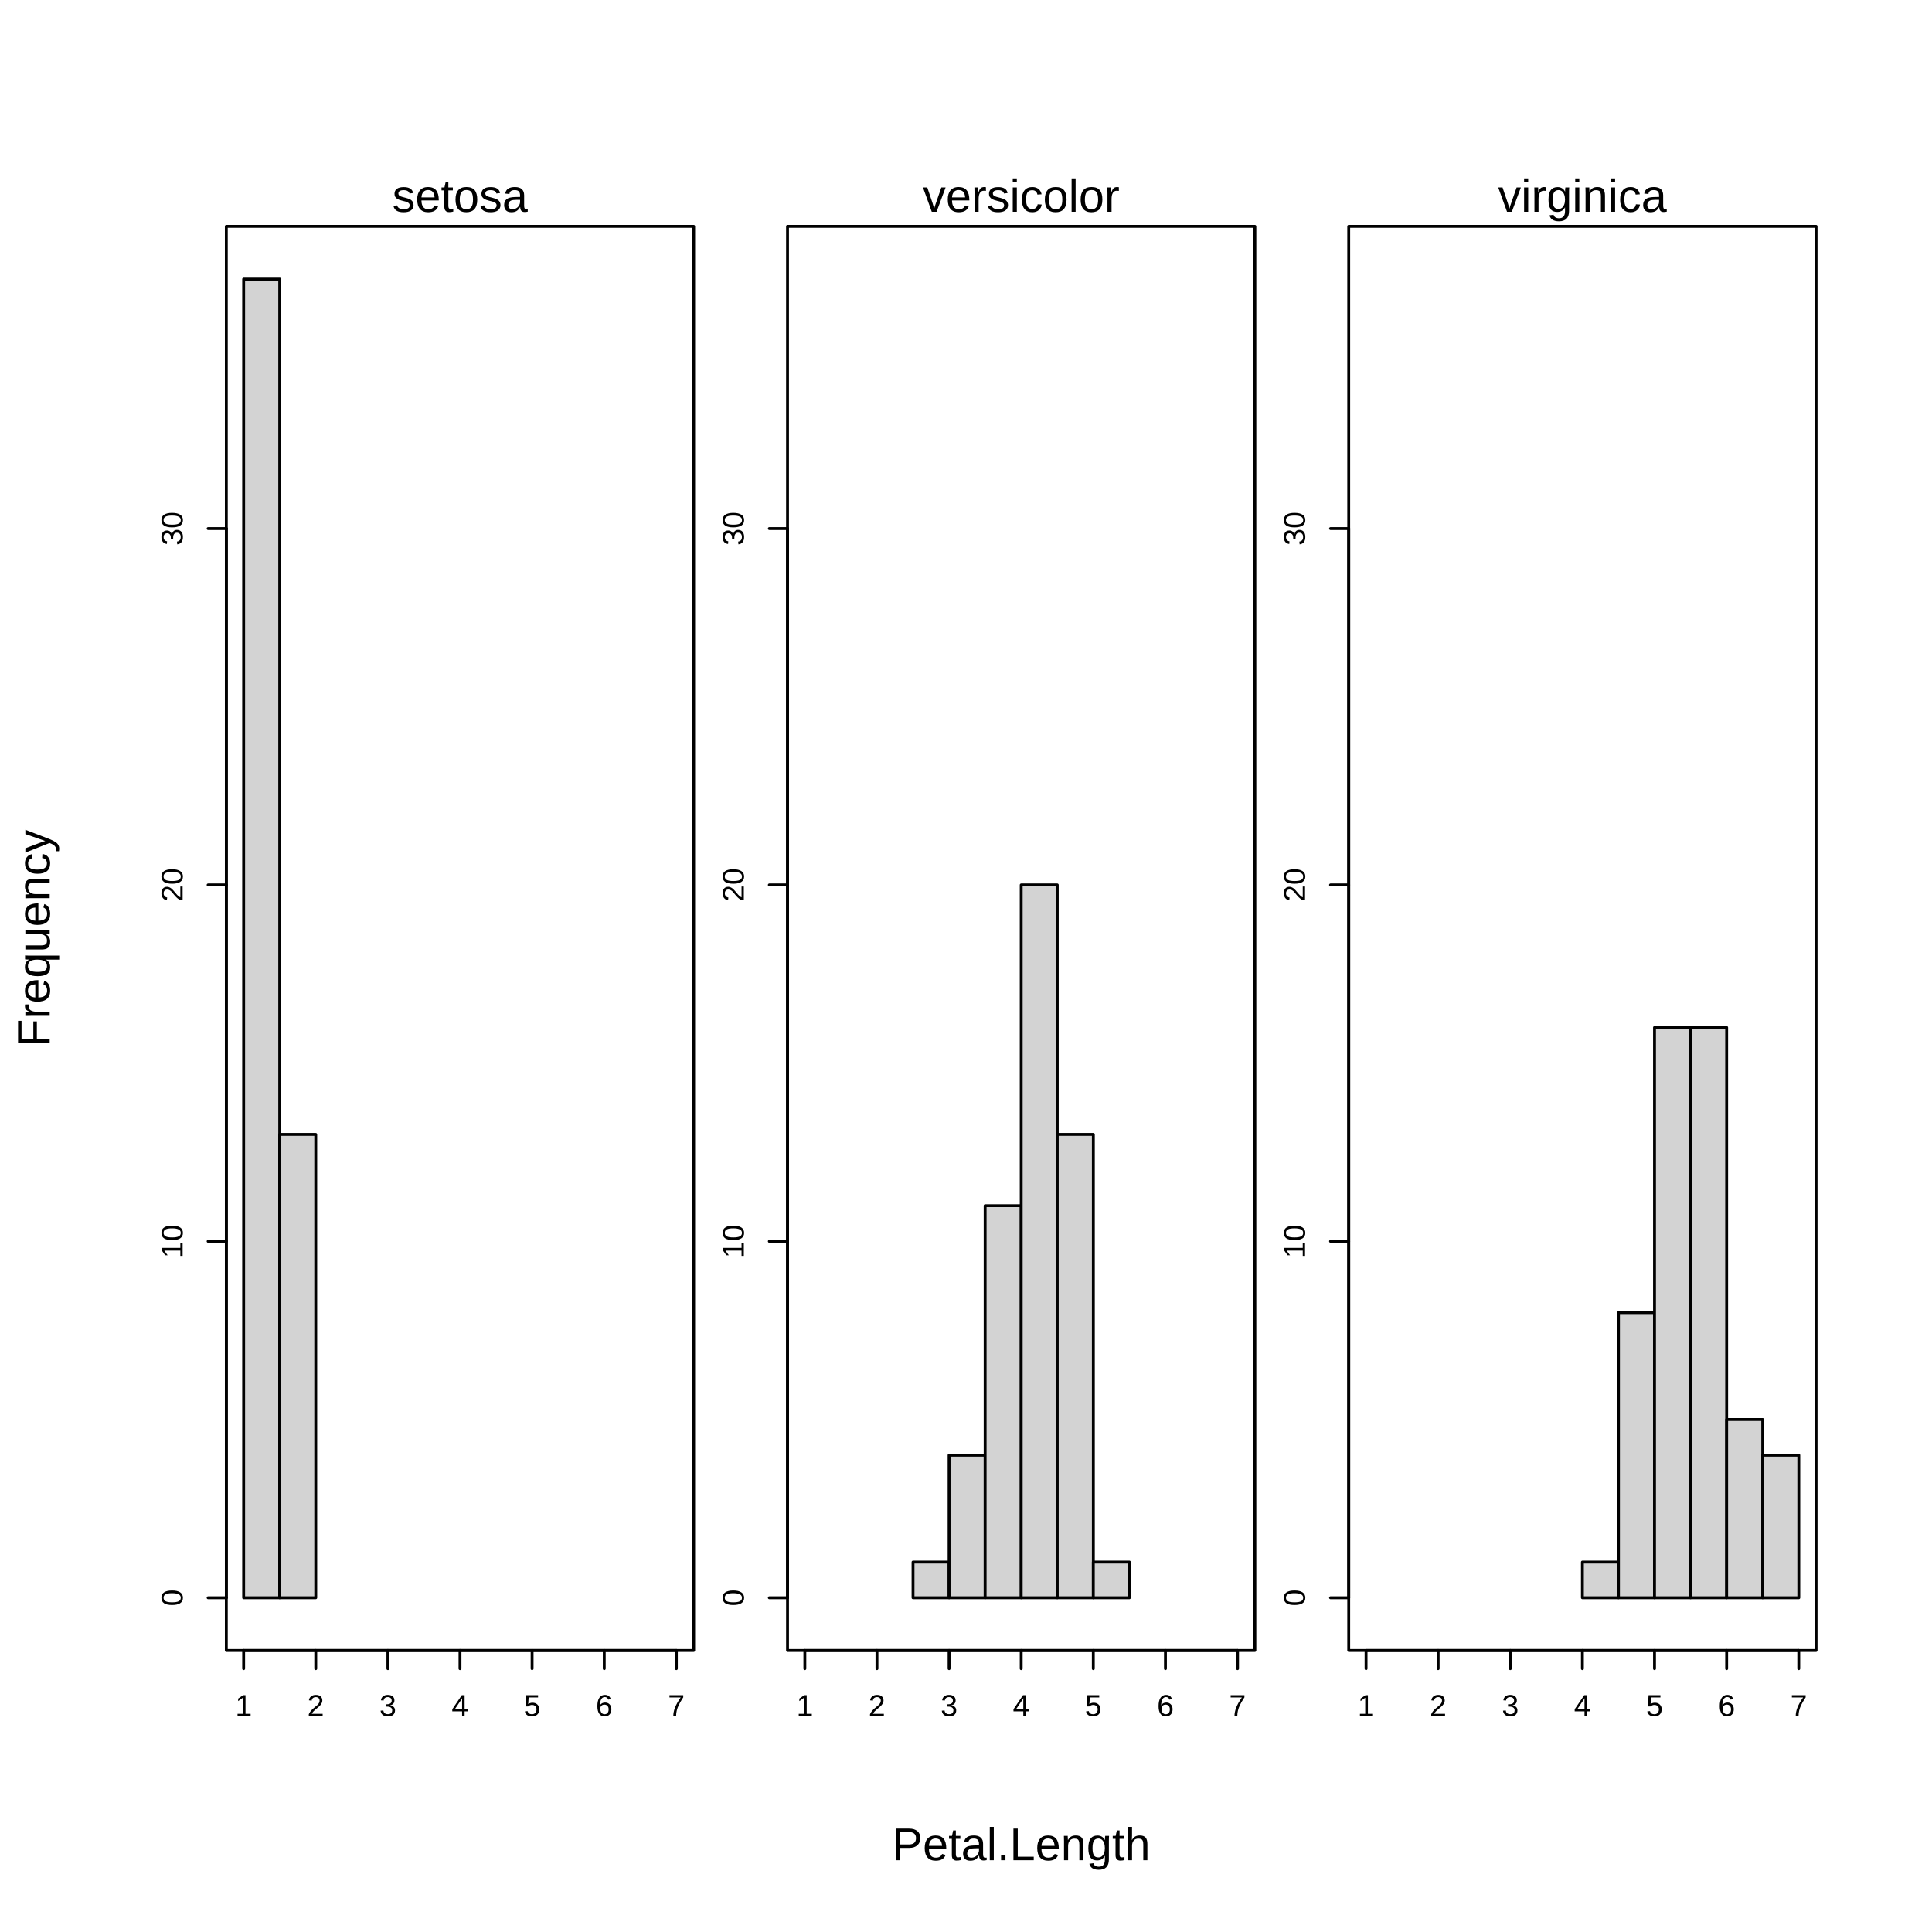
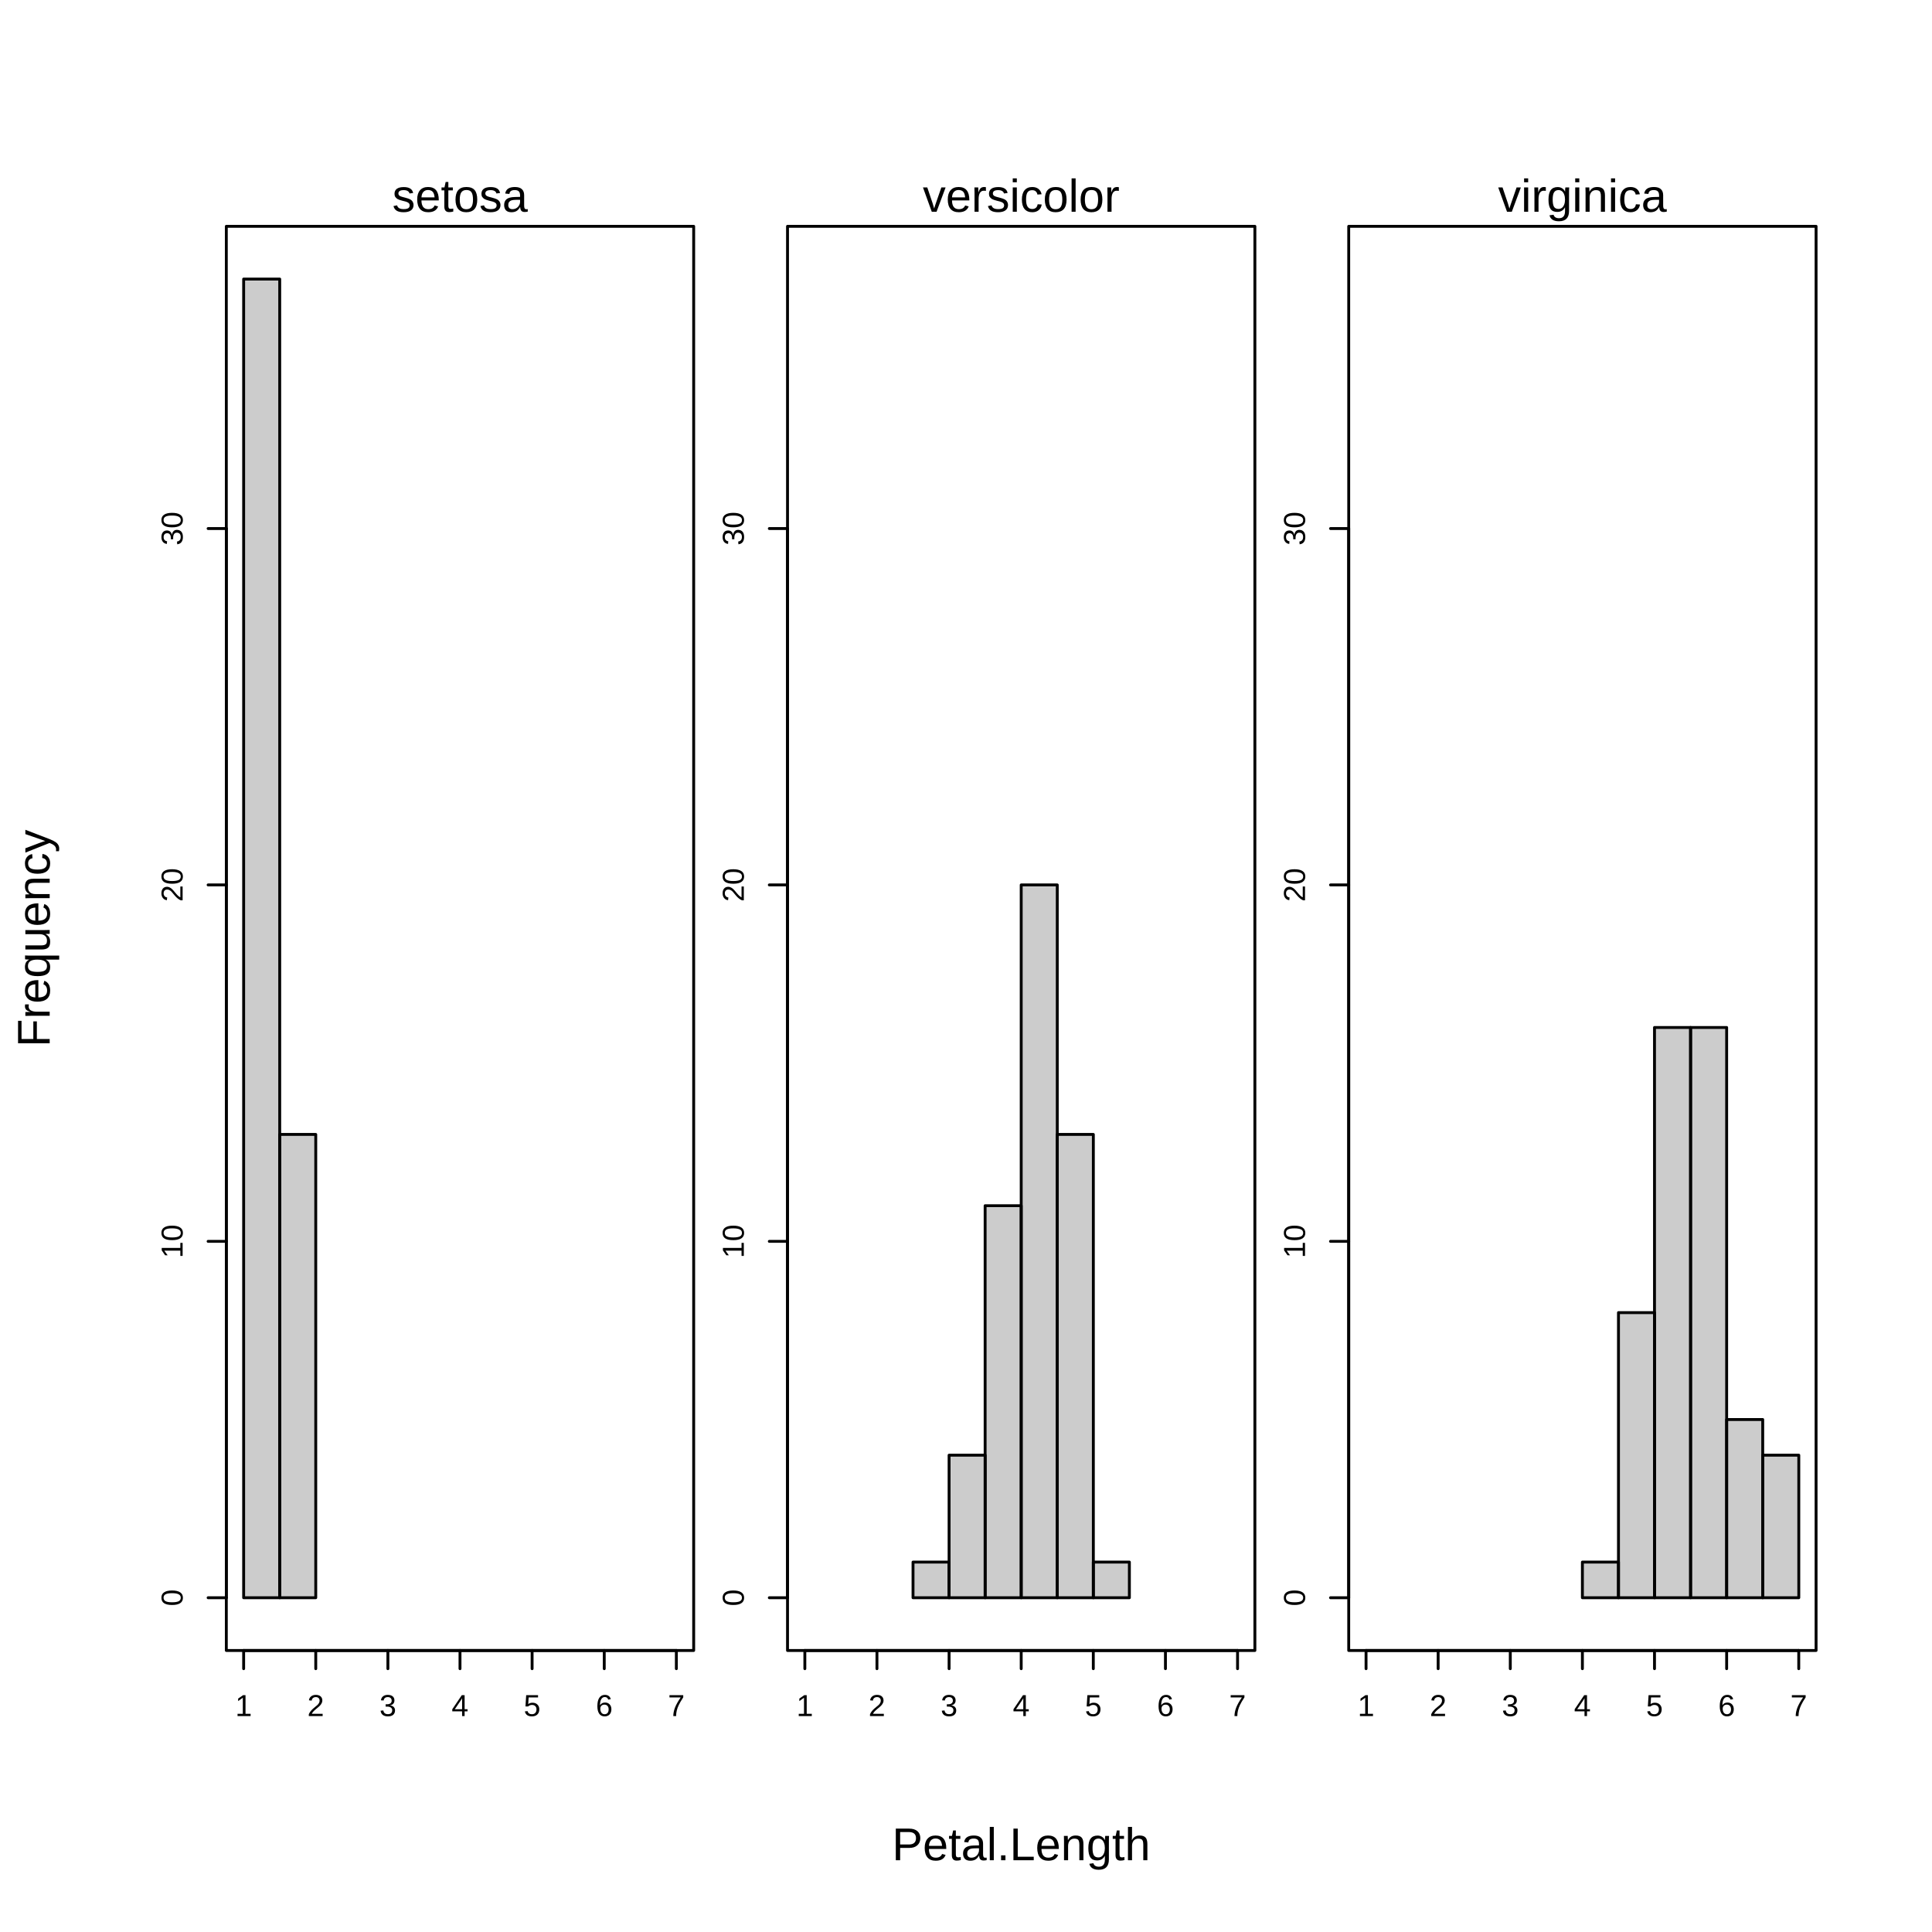
<svg xmlns="http://www.w3.org/2000/svg" class="svglite" width="504.00pt" height="504.00pt" viewBox="0 0 504.00 504.00">
  <defs>
    <style type="text/css">
    .svglite line, .svglite polyline, .svglite polygon, .svglite path, .svglite rect, .svglite circle {
      fill: none;
      stroke: #000000;
      stroke-linecap: round;
      stroke-linejoin: round;
      stroke-miterlimit: 10.00;
    }
    .svglite text {
      white-space: pre;
    }
  </style>
  </defs>
  <rect width="100%" height="100%" style="stroke: none; fill: #FFFFFF;" />
  <defs>
    <clipPath id="cpMC4wMHw1MDQuMDB8MC4wMHw1MDQuMDA=">
      <rect x="0.00" y="0.00" width="504.00" height="504.00" />
    </clipPath>
  </defs>
  <g clip-path="url(#cpMC4wMHw1MDQuMDB8MC4wMHw1MDQuMDA=)">
    <text x="266.40" y="485.28" text-anchor="middle" style="font-size: 12.00px; font-family: &quot;Liberation Sans&quot;;" textLength="67.39px" lengthAdjust="spacingAndGlyphs">Petal.Length</text>
    <text transform="translate(12.96,244.80) rotate(-90)" text-anchor="middle" style="font-size: 12.00px; font-family: &quot;Liberation Sans&quot;;" textLength="56.71px" lengthAdjust="spacingAndGlyphs">Frequency</text>
  </g>
  <defs>
    <clipPath id="cpNTkuMDR8MTgwLjk2fDU5LjA0fDQzMC41Ng==">
      <rect x="59.04" y="59.04" width="121.92" height="371.52" />
    </clipPath>
  </defs>
  <g clip-path="url(#cpNTkuMDR8MTgwLjk2fDU5LjA0fDQzMC41Ng==)">
</g>
  <g clip-path="url(#cpMC4wMHw1MDQuMDB8MC4wMHw1MDQuMDA=)">
    <line x1="63.56" y1="430.56" x2="176.44" y2="430.56" style="stroke-width: 0.75;" />
    <line x1="63.56" y1="430.56" x2="63.56" y2="435.31" style="stroke-width: 0.75;" />
    <line x1="82.37" y1="430.56" x2="82.37" y2="435.31" style="stroke-width: 0.75;" />
    <line x1="101.19" y1="430.56" x2="101.19" y2="435.31" style="stroke-width: 0.75;" />
    <line x1="120.00" y1="430.56" x2="120.00" y2="435.31" style="stroke-width: 0.75;" />
    <line x1="138.81" y1="430.56" x2="138.81" y2="435.31" style="stroke-width: 0.75;" />
    <line x1="157.63" y1="430.56" x2="157.63" y2="435.31" style="stroke-width: 0.75;" />
    <line x1="176.44" y1="430.56" x2="176.44" y2="435.31" style="stroke-width: 0.75;" />
    <text x="63.56" y="447.67" text-anchor="middle" style="font-size: 7.92px; font-family: &quot;Liberation Sans&quot;;" textLength="4.40px" lengthAdjust="spacingAndGlyphs">1</text>
    <text x="82.37" y="447.67" text-anchor="middle" style="font-size: 7.92px; font-family: &quot;Liberation Sans&quot;;" textLength="4.40px" lengthAdjust="spacingAndGlyphs">2</text>
    <text x="101.19" y="447.67" text-anchor="middle" style="font-size: 7.92px; font-family: &quot;Liberation Sans&quot;;" textLength="4.40px" lengthAdjust="spacingAndGlyphs">3</text>
    <text x="120.00" y="447.67" text-anchor="middle" style="font-size: 7.92px; font-family: &quot;Liberation Sans&quot;;" textLength="4.40px" lengthAdjust="spacingAndGlyphs">4</text>
    <text x="138.81" y="447.67" text-anchor="middle" style="font-size: 7.92px; font-family: &quot;Liberation Sans&quot;;" textLength="4.40px" lengthAdjust="spacingAndGlyphs">5</text>
    <text x="157.63" y="447.67" text-anchor="middle" style="font-size: 7.92px; font-family: &quot;Liberation Sans&quot;;" textLength="4.40px" lengthAdjust="spacingAndGlyphs">6</text>
    <text x="176.44" y="447.67" text-anchor="middle" style="font-size: 7.92px; font-family: &quot;Liberation Sans&quot;;" textLength="4.40px" lengthAdjust="spacingAndGlyphs">7</text>
    <line x1="59.04" y1="416.80" x2="59.04" y2="137.88" style="stroke-width: 0.75;" />
    <line x1="59.04" y1="416.80" x2="54.29" y2="416.80" style="stroke-width: 0.75;" />
    <line x1="59.04" y1="323.83" x2="54.29" y2="323.83" style="stroke-width: 0.75;" />
    <line x1="59.04" y1="230.85" x2="54.29" y2="230.85" style="stroke-width: 0.75;" />
    <line x1="59.04" y1="137.88" x2="54.29" y2="137.88" style="stroke-width: 0.75;" />
    <text transform="translate(47.64,416.80) rotate(-90)" text-anchor="middle" style="font-size: 7.92px; font-family: &quot;Liberation Sans&quot;;" textLength="4.40px" lengthAdjust="spacingAndGlyphs">0</text>
    <text transform="translate(47.64,323.83) rotate(-90)" text-anchor="middle" style="font-size: 7.92px; font-family: &quot;Liberation Sans&quot;;" textLength="8.80px" lengthAdjust="spacingAndGlyphs">10</text>
    <text transform="translate(47.64,230.85) rotate(-90)" text-anchor="middle" style="font-size: 7.92px; font-family: &quot;Liberation Sans&quot;;" textLength="8.80px" lengthAdjust="spacingAndGlyphs">20</text>
    <text transform="translate(47.64,137.88) rotate(-90)" text-anchor="middle" style="font-size: 7.92px; font-family: &quot;Liberation Sans&quot;;" textLength="8.80px" lengthAdjust="spacingAndGlyphs">30</text>
    <rect x="59.04" y="43.20" width="121.92" height="15.84" style="stroke-width: 0.75; stroke: none;" />
    <text x="120.00" y="55.24" text-anchor="middle" style="font-size: 12.00px; font-family: &quot;Liberation Sans&quot;;" textLength="35.37px" lengthAdjust="spacingAndGlyphs">setosa</text>
    <polygon points="59.04,430.56 180.96,430.56 180.96,59.04 59.04,59.04 " style="stroke-width: 0.75;" />
  </g>
  <defs>
    <clipPath id="cpMjA1LjQ0fDMyNy4zNnw1OS4wNHw0MzAuNTY=">
      <rect x="205.44" y="59.04" width="121.92" height="371.52" />
    </clipPath>
  </defs>
  <g clip-path="url(#cpMjA1LjQ0fDMyNy4zNnw1OS4wNHw0MzAuNTY=)">
</g>
  <g clip-path="url(#cpMC4wMHw1MDQuMDB8MC4wMHw1MDQuMDA=)">
    <line x1="209.96" y1="430.56" x2="322.84" y2="430.56" style="stroke-width: 0.75;" />
    <line x1="209.96" y1="430.56" x2="209.96" y2="435.31" style="stroke-width: 0.75;" />
    <line x1="228.77" y1="430.56" x2="228.77" y2="435.31" style="stroke-width: 0.75;" />
    <line x1="247.59" y1="430.56" x2="247.59" y2="435.31" style="stroke-width: 0.75;" />
    <line x1="266.40" y1="430.56" x2="266.40" y2="435.31" style="stroke-width: 0.75;" />
    <line x1="285.21" y1="430.56" x2="285.21" y2="435.31" style="stroke-width: 0.75;" />
    <line x1="304.03" y1="430.56" x2="304.03" y2="435.31" style="stroke-width: 0.75;" />
    <line x1="322.84" y1="430.56" x2="322.84" y2="435.31" style="stroke-width: 0.75;" />
    <text x="209.96" y="447.67" text-anchor="middle" style="font-size: 7.92px; font-family: &quot;Liberation Sans&quot;;" textLength="4.40px" lengthAdjust="spacingAndGlyphs">1</text>
    <text x="228.77" y="447.67" text-anchor="middle" style="font-size: 7.92px; font-family: &quot;Liberation Sans&quot;;" textLength="4.40px" lengthAdjust="spacingAndGlyphs">2</text>
    <text x="247.59" y="447.67" text-anchor="middle" style="font-size: 7.92px; font-family: &quot;Liberation Sans&quot;;" textLength="4.40px" lengthAdjust="spacingAndGlyphs">3</text>
    <text x="266.40" y="447.67" text-anchor="middle" style="font-size: 7.92px; font-family: &quot;Liberation Sans&quot;;" textLength="4.40px" lengthAdjust="spacingAndGlyphs">4</text>
    <text x="285.21" y="447.67" text-anchor="middle" style="font-size: 7.92px; font-family: &quot;Liberation Sans&quot;;" textLength="4.40px" lengthAdjust="spacingAndGlyphs">5</text>
    <text x="304.03" y="447.67" text-anchor="middle" style="font-size: 7.92px; font-family: &quot;Liberation Sans&quot;;" textLength="4.40px" lengthAdjust="spacingAndGlyphs">6</text>
    <text x="322.84" y="447.67" text-anchor="middle" style="font-size: 7.92px; font-family: &quot;Liberation Sans&quot;;" textLength="4.40px" lengthAdjust="spacingAndGlyphs">7</text>
    <line x1="205.44" y1="416.80" x2="205.44" y2="137.88" style="stroke-width: 0.75;" />
    <line x1="205.44" y1="416.80" x2="200.69" y2="416.80" style="stroke-width: 0.75;" />
    <line x1="205.44" y1="323.83" x2="200.69" y2="323.83" style="stroke-width: 0.75;" />
    <line x1="205.44" y1="230.85" x2="200.69" y2="230.85" style="stroke-width: 0.75;" />
    <line x1="205.44" y1="137.88" x2="200.69" y2="137.88" style="stroke-width: 0.75;" />
    <text transform="translate(194.04,416.80) rotate(-90)" text-anchor="middle" style="font-size: 7.92px; font-family: &quot;Liberation Sans&quot;;" textLength="4.40px" lengthAdjust="spacingAndGlyphs">0</text>
    <text transform="translate(194.04,323.83) rotate(-90)" text-anchor="middle" style="font-size: 7.92px; font-family: &quot;Liberation Sans&quot;;" textLength="8.80px" lengthAdjust="spacingAndGlyphs">10</text>
    <text transform="translate(194.04,230.85) rotate(-90)" text-anchor="middle" style="font-size: 7.92px; font-family: &quot;Liberation Sans&quot;;" textLength="8.80px" lengthAdjust="spacingAndGlyphs">20</text>
    <text transform="translate(194.04,137.88) rotate(-90)" text-anchor="middle" style="font-size: 7.92px; font-family: &quot;Liberation Sans&quot;;" textLength="8.80px" lengthAdjust="spacingAndGlyphs">30</text>
    <rect x="205.44" y="43.20" width="121.92" height="15.84" style="stroke-width: 0.75; stroke: none;" />
    <text x="266.40" y="55.24" text-anchor="middle" style="font-size: 12.00px; font-family: &quot;Liberation Sans&quot;;" textLength="51.36px" lengthAdjust="spacingAndGlyphs">versicolor</text>
    <polygon points="205.44,430.56 327.36,430.56 327.36,59.04 205.44,59.04 " style="stroke-width: 0.75;" />
  </g>
  <defs>
    <clipPath id="cpMzUxLjg0fDQ3My43Nnw1OS4wNHw0MzAuNTY=">
      <rect x="351.84" y="59.04" width="121.92" height="371.52" />
    </clipPath>
  </defs>
  <g clip-path="url(#cpMzUxLjg0fDQ3My43Nnw1OS4wNHw0MzAuNTY=)">
</g>
  <g clip-path="url(#cpMC4wMHw1MDQuMDB8MC4wMHw1MDQuMDA=)">
    <line x1="356.36" y1="430.56" x2="469.24" y2="430.56" style="stroke-width: 0.75;" />
    <line x1="356.36" y1="430.56" x2="356.36" y2="435.31" style="stroke-width: 0.75;" />
    <line x1="375.17" y1="430.56" x2="375.17" y2="435.31" style="stroke-width: 0.75;" />
    <line x1="393.99" y1="430.56" x2="393.99" y2="435.31" style="stroke-width: 0.75;" />
    <line x1="412.80" y1="430.56" x2="412.80" y2="435.31" style="stroke-width: 0.75;" />
    <line x1="431.61" y1="430.56" x2="431.61" y2="435.31" style="stroke-width: 0.75;" />
    <line x1="450.43" y1="430.56" x2="450.43" y2="435.31" style="stroke-width: 0.75;" />
    <line x1="469.24" y1="430.56" x2="469.24" y2="435.31" style="stroke-width: 0.75;" />
    <text x="356.36" y="447.67" text-anchor="middle" style="font-size: 7.92px; font-family: &quot;Liberation Sans&quot;;" textLength="4.40px" lengthAdjust="spacingAndGlyphs">1</text>
    <text x="375.17" y="447.67" text-anchor="middle" style="font-size: 7.92px; font-family: &quot;Liberation Sans&quot;;" textLength="4.40px" lengthAdjust="spacingAndGlyphs">2</text>
    <text x="393.99" y="447.67" text-anchor="middle" style="font-size: 7.92px; font-family: &quot;Liberation Sans&quot;;" textLength="4.40px" lengthAdjust="spacingAndGlyphs">3</text>
    <text x="412.80" y="447.67" text-anchor="middle" style="font-size: 7.92px; font-family: &quot;Liberation Sans&quot;;" textLength="4.40px" lengthAdjust="spacingAndGlyphs">4</text>
    <text x="431.61" y="447.67" text-anchor="middle" style="font-size: 7.92px; font-family: &quot;Liberation Sans&quot;;" textLength="4.40px" lengthAdjust="spacingAndGlyphs">5</text>
    <text x="450.43" y="447.67" text-anchor="middle" style="font-size: 7.92px; font-family: &quot;Liberation Sans&quot;;" textLength="4.40px" lengthAdjust="spacingAndGlyphs">6</text>
    <text x="469.24" y="447.67" text-anchor="middle" style="font-size: 7.92px; font-family: &quot;Liberation Sans&quot;;" textLength="4.40px" lengthAdjust="spacingAndGlyphs">7</text>
    <line x1="351.84" y1="416.80" x2="351.84" y2="137.88" style="stroke-width: 0.75;" />
    <line x1="351.84" y1="416.80" x2="347.09" y2="416.80" style="stroke-width: 0.75;" />
    <line x1="351.84" y1="323.83" x2="347.09" y2="323.83" style="stroke-width: 0.75;" />
    <line x1="351.84" y1="230.85" x2="347.09" y2="230.85" style="stroke-width: 0.75;" />
    <line x1="351.84" y1="137.88" x2="347.09" y2="137.88" style="stroke-width: 0.75;" />
    <text transform="translate(340.44,416.80) rotate(-90)" text-anchor="middle" style="font-size: 7.92px; font-family: &quot;Liberation Sans&quot;;" textLength="4.40px" lengthAdjust="spacingAndGlyphs">0</text>
    <text transform="translate(340.44,323.83) rotate(-90)" text-anchor="middle" style="font-size: 7.92px; font-family: &quot;Liberation Sans&quot;;" textLength="8.80px" lengthAdjust="spacingAndGlyphs">10</text>
    <text transform="translate(340.44,230.85) rotate(-90)" text-anchor="middle" style="font-size: 7.92px; font-family: &quot;Liberation Sans&quot;;" textLength="8.80px" lengthAdjust="spacingAndGlyphs">20</text>
    <text transform="translate(340.44,137.88) rotate(-90)" text-anchor="middle" style="font-size: 7.92px; font-family: &quot;Liberation Sans&quot;;" textLength="8.80px" lengthAdjust="spacingAndGlyphs">30</text>
    <rect x="351.84" y="43.20" width="121.92" height="15.84" style="stroke-width: 0.75; stroke: none;" />
    <text x="412.80" y="55.24" text-anchor="middle" style="font-size: 12.00px; font-family: &quot;Liberation Sans&quot;;" textLength="44.02px" lengthAdjust="spacingAndGlyphs">virginica</text>
    <polygon points="351.84,430.56 473.76,430.56 473.76,59.04 351.84,59.04 " style="stroke-width: 0.75;" />
  </g>
  <g clip-path="url(#cpNTkuMDR8MTgwLjk2fDU5LjA0fDQzMC41Ng==)">
-     <rect x="63.56" y="72.80" width="9.41" height="344.00" style="stroke-width: 0.75; fill: #D3D3D3;" />
-     <rect x="72.96" y="295.94" width="9.41" height="120.86" style="stroke-width: 0.75; fill: #D3D3D3;" />
+     <rect x="63.56" y="72.80" width="9.41" height="344.00" style="stroke-width: 0.75; fill: #000000; fill-opacity: 0.20;" />
+     <rect x="72.96" y="295.94" width="9.41" height="120.86" style="stroke-width: 0.75; fill: #000000; fill-opacity: 0.20;" />
  </g>
  <g clip-path="url(#cpMjA1LjQ0fDMyNy4zNnw1OS4wNHw0MzAuNTY=)">
-     <rect x="238.18" y="407.50" width="9.41" height="9.30" style="stroke-width: 0.75; fill: #D3D3D3;" />
-     <rect x="247.59" y="379.61" width="9.41" height="37.19" style="stroke-width: 0.75; fill: #D3D3D3;" />
-     <rect x="256.99" y="314.53" width="9.41" height="102.27" style="stroke-width: 0.75; fill: #D3D3D3;" />
-     <rect x="266.40" y="230.85" width="9.41" height="185.95" style="stroke-width: 0.75; fill: #D3D3D3;" />
-     <rect x="275.81" y="295.94" width="9.41" height="120.86" style="stroke-width: 0.75; fill: #D3D3D3;" />
-     <rect x="285.21" y="407.50" width="9.41" height="9.30" style="stroke-width: 0.75; fill: #D3D3D3;" />
+     <rect x="238.18" y="407.50" width="9.41" height="9.30" style="stroke-width: 0.75; fill: #000000; fill-opacity: 0.20;" />
+     <rect x="247.59" y="379.61" width="9.41" height="37.19" style="stroke-width: 0.75; fill: #000000; fill-opacity: 0.20;" />
+     <rect x="256.99" y="314.53" width="9.41" height="102.27" style="stroke-width: 0.75; fill: #000000; fill-opacity: 0.20;" />
+     <rect x="266.40" y="230.85" width="9.41" height="185.95" style="stroke-width: 0.75; fill: #000000; fill-opacity: 0.20;" />
+     <rect x="275.81" y="295.94" width="9.41" height="120.86" style="stroke-width: 0.75; fill: #000000; fill-opacity: 0.20;" />
+     <rect x="285.21" y="407.50" width="9.41" height="9.30" style="stroke-width: 0.75; fill: #000000; fill-opacity: 0.20;" />
  </g>
  <g clip-path="url(#cpMzUxLjg0fDQ3My43Nnw1OS4wNHw0MzAuNTY=)">
-     <rect x="412.80" y="407.50" width="9.41" height="9.30" style="stroke-width: 0.75; fill: #D3D3D3;" />
-     <rect x="422.21" y="342.42" width="9.41" height="74.38" style="stroke-width: 0.75; fill: #D3D3D3;" />
-     <rect x="431.61" y="268.04" width="9.41" height="148.76" style="stroke-width: 0.75; fill: #D3D3D3;" />
-     <rect x="441.02" y="268.04" width="9.41" height="148.76" style="stroke-width: 0.75; fill: #D3D3D3;" />
-     <rect x="450.43" y="370.31" width="9.41" height="46.49" style="stroke-width: 0.75; fill: #D3D3D3;" />
-     <rect x="459.84" y="379.61" width="9.41" height="37.19" style="stroke-width: 0.75; fill: #D3D3D3;" />
+     <rect x="412.80" y="407.50" width="9.41" height="9.30" style="stroke-width: 0.75; fill: #000000; fill-opacity: 0.20;" />
+     <rect x="422.21" y="342.42" width="9.41" height="74.38" style="stroke-width: 0.75; fill: #000000; fill-opacity: 0.20;" />
+     <rect x="431.61" y="268.04" width="9.41" height="148.76" style="stroke-width: 0.75; fill: #000000; fill-opacity: 0.20;" />
+     <rect x="441.02" y="268.04" width="9.41" height="148.76" style="stroke-width: 0.75; fill: #000000; fill-opacity: 0.20;" />
+     <rect x="450.43" y="370.31" width="9.41" height="46.49" style="stroke-width: 0.75; fill: #000000; fill-opacity: 0.20;" />
+     <rect x="459.84" y="379.61" width="9.41" height="37.19" style="stroke-width: 0.75; fill: #000000; fill-opacity: 0.20;" />
  </g>
  <defs>
    <clipPath id="cpMTI5Ljk1fDQ0Ni40OXwxMDguMTN8MzM3Ljgz">
      <rect x="129.95" y="108.13" width="316.54" height="229.70" />
    </clipPath>
  </defs>
  <g clip-path="url(#cpMTI5Ljk1fDQ0Ni40OXwxMDguMTN8MzM3Ljgz)">
</g>
</svg>
